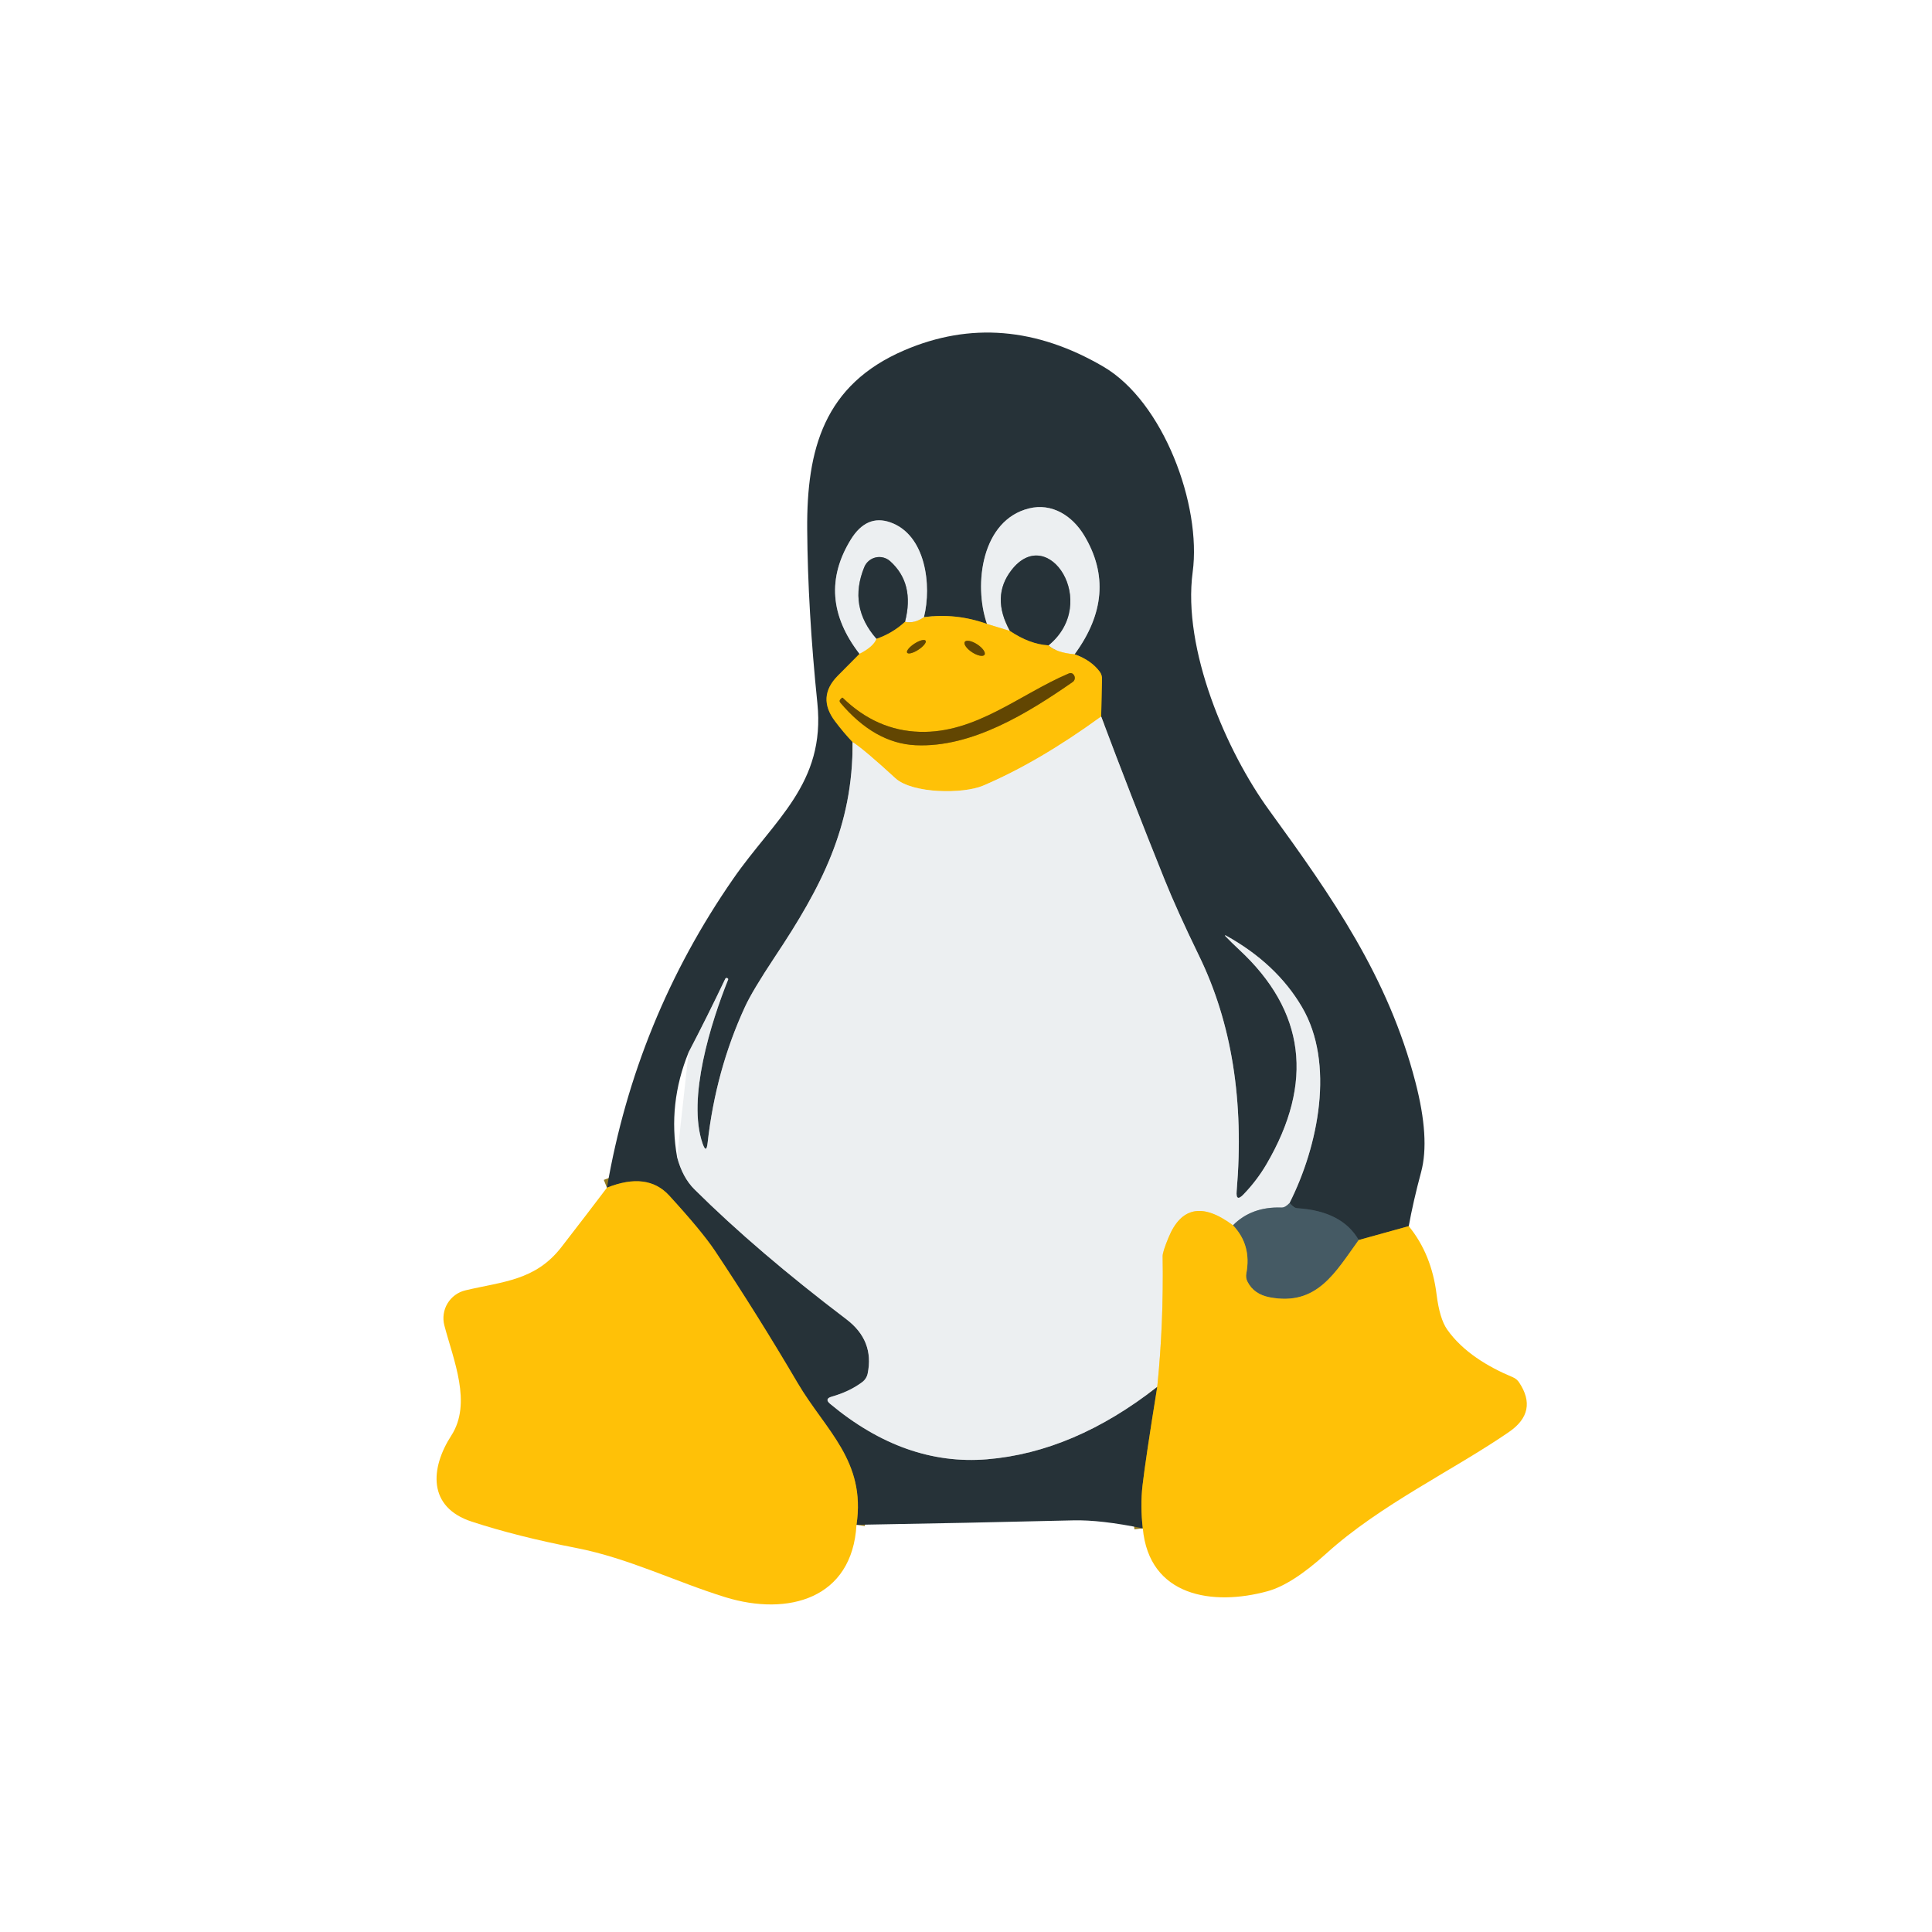
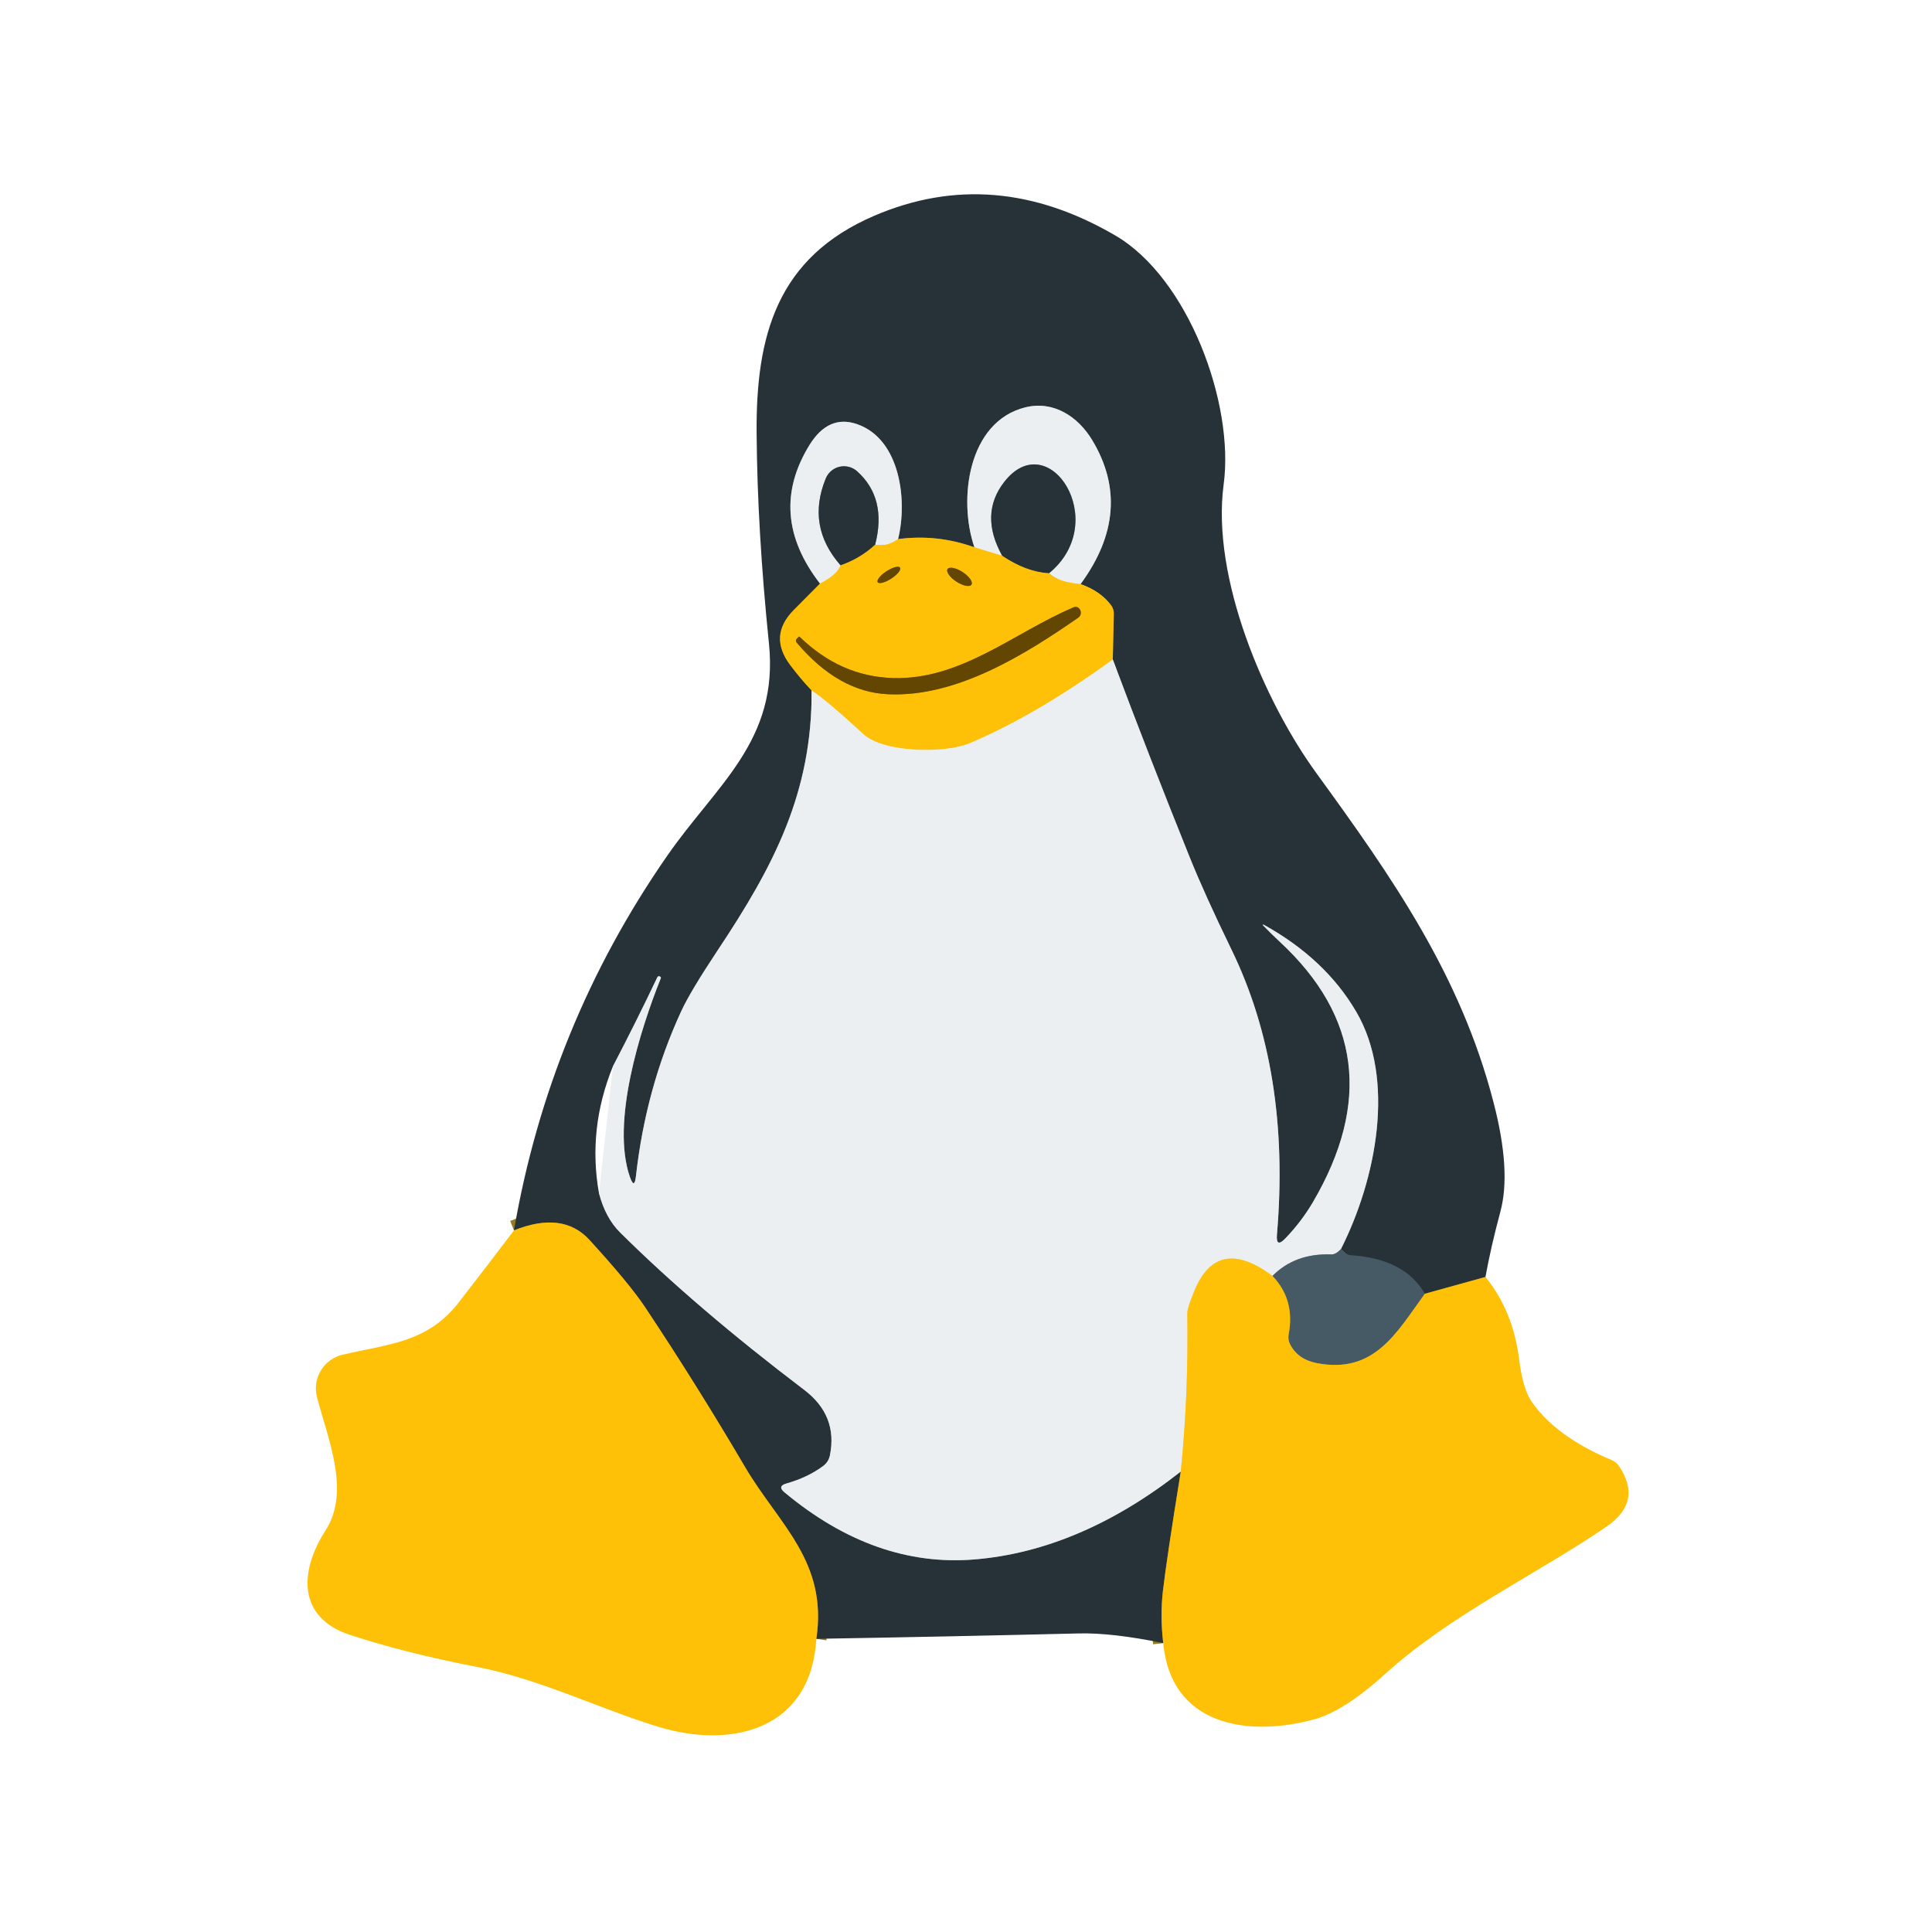
<svg xmlns="http://www.w3.org/2000/svg" viewBox="0 0 48 48">
-   <g transform="translate(3.1032 3.1032) scale(0.870699)">
+   <g transform="translate(-1.740659 -1.424176) scale(1.054945)">
    <g transform="translate(0 0) scale(0.24)">
      <g stroke-width="2.00" fill="none" stroke-linecap="butt">
        <path stroke="#937a20" d="   M 152.64 130.93   L 146.69 132.58" />
        <path stroke="#36464e" d="   M 146.69 132.58   Q 144.71 129.14 139.41 128.80   A 1.01 0.98 -19.2 0 1 138.77 128.50   L 138.46 128.19" />
        <path stroke="#899195" d="   M 138.46 128.19   C 141.92 121.34 143.86 111.54 139.95 104.89   Q 136.91 99.70 130.87 96.36   A 0.04 0.04 0.0 0 0 130.82 96.43   Q 131.60 97.24 132.46 98.04   Q 144.27 108.98 135.71 123.59   Q 134.58 125.51 133.01 127.14   Q 132.06 128.14 132.18 126.76   Q 133.54 110.74 127.70 98.77   Q 125.07 93.36 123.60 89.70   Q 119.61 79.79 116.07 70.34" />
        <path stroke="#937a20" d="   M 116.07 70.34   L 116.17 65.89   A 1.39 1.37 -62.5 0 0 115.90 65.01   Q 114.87 63.63 112.91 62.94" />
        <path stroke="#899195" d="   M 112.91 62.94   Q 118.21 55.72 114.05 48.81   C 112.65 46.49 110.24 44.91 107.48 45.60   C 101.86 47.00 100.88 54.62 102.49 59.33" />
        <path stroke="#937a20" d="   M 102.49 59.33   Q 98.80 58.01 95.00 58.53" />
        <path stroke="#899195" d="   M 95.00 58.53   C 95.94 54.76 95.23 48.73 90.99 47.25   Q 88.18 46.27 86.31 49.29   Q 82.10 56.12 87.34 62.89" />
        <path stroke="#937a20" d="   M 87.34 62.89   Q 86.14 64.10 84.75 65.50   Q 82.26 68.02 84.42 70.89   Q 85.45 72.26 86.52 73.38" />
        <path stroke="#899195" d="   M 86.52 73.38   C 86.57 83.43 82.81 90.60 77.29 98.89   Q 74.59 102.96 73.72 104.86   Q 70.25 112.38 69.28 121.03   Q 69.13 122.39 68.68 121.10   C 66.83 115.77 69.67 106.73 71.71 101.64   Q 71.77 101.51 71.63 101.45   L 71.63 101.44   Q 71.45 101.37 71.37 101.54   Q 69.28 105.93 67.02 110.26" />
        <path stroke="#899195" d="   M 65.65 122.71   Q 66.29 125.14 67.71 126.55   Q 75.18 133.96 85.79 142.01   Q 89.11 144.53 88.31 148.45   A 1.71 1.69 -12.7 0 1 87.65 149.48   Q 86.15 150.60 84.04 151.20   Q 83.13 151.46 83.85 152.06   Q 92.72 159.45 102.49 158.65   Q 112.82 157.80 122.74 150.03" />
        <path stroke="#937a20" d="   M 122.74 150.03   Q 121.34 158.70 120.99 161.75   Q 120.71 164.18 121.02 166.86" />
        <path stroke="#937a20" d="   M 86.98 166.44   C 88.12 158.84 83.30 155.21 79.99 149.59   Q 75.23 141.49 70.15 133.86   Q 68.59 131.53 64.71 127.29   Q 62.10 124.44 57.31 126.36" />
        <path stroke="#a28e36" d="   M 146.69 132.58   C 143.89 136.44 141.74 140.46 136.11 139.39   Q 134.23 139.03 133.47 137.54   Q 133.23 137.07 133.33 136.55   Q 133.97 133.16 131.74 130.83" />
        <path stroke="#f6d87c" d="   M 112.91 62.94   Q 110.75 62.76 109.81 61.88" />
        <path stroke="#899195" d="   M 109.81 61.88   C 115.99 56.82 109.77 47.27 105.40 52.94   Q 102.97 56.08 105.21 60.16" />
        <path stroke="#f6d87c" d="   M 105.21 60.16   L 102.49 59.33" />
        <path stroke="#99a5ab" d="   M 138.46 128.19   Q 137.95 128.74 137.50 128.72   Q 133.96 128.59 131.74 130.83" />
        <path stroke="#f6d87c" d="   M 131.74 130.83   Q 126.33 126.79 124.07 132.31   Q 123.37 134.01 123.38 134.50   Q 123.51 142.51 122.74 150.03" />
        <path stroke="#f6d87c" d="   M 95.00 58.53   Q 93.82 59.33 92.75 59.08" />
        <path stroke="#899195" d="   M 92.75 59.08   Q 93.93 54.51 90.98 51.87   A 1.93 1.93 0.0 0 0 87.90 52.59   Q 85.99 57.27 89.36 61.10" />
        <path stroke="#f6d87c" d="   M 89.36 61.10   Q 89.01 62.04 87.34 62.89" />
        <path stroke="#f6d87c" d="   M 116.07 70.34   Q 108.65 75.74 102.03 78.56   C 99.68 79.56 93.63 79.53 91.60 77.67   Q 87.91 74.28 86.52 73.38" />
        <path stroke="#937a20" d="   M 109.81 61.88   Q 107.57 61.75 105.21 60.16" />
        <path stroke="#937a20" d="   M 92.75 59.08   Q 91.27 60.44 89.36 61.10" />
        <path stroke="#b18405" d="   M 95.197 61.325   A 1.31 0.43 -33.1 0 0 93.865 61.68   A 1.31 0.43 -33.1 0 0 93.003 62.755   A 1.31 0.43 -33.1 0 0 94.335 62.4   A 1.31 0.43 -33.1 0 0 95.197 61.325" />
        <path stroke="#b18405" d="   M 102.203 62.995   A 1.40 0.56 33.1 0 0 101.336 61.761   A 1.40 0.56 33.1 0 0 99.857 61.465   A 1.40 0.56 33.1 0 0 100.724 62.699   A 1.40 0.56 33.1 0 0 102.203 62.995" />
        <path stroke="#b18405" d="   M 85.06 68.30   A 0.28 0.27 49.1 0 0 85.04 68.67   Q 89.13 73.52 94.00 73.75   C 100.72 74.07 107.43 69.88 112.69 66.23   A 0.60 0.58 58.1 0 0 112.86 65.46   Q 112.62 65.05 112.20 65.23   C 106.39 67.70 101.17 72.36 94.50 72.16   Q 89.36 72.01 85.35 68.12   Q 85.29 68.07 85.24 68.12   L 85.06 68.30" />
      </g>
      <path fill="#263238" d="   M 152.64 130.93   L 146.69 132.58   Q 144.71 129.14 139.41 128.80   A 1.01 0.98 -19.2 0 1 138.77 128.50   L 138.46 128.19   C 141.92 121.34 143.86 111.54 139.95 104.89   Q 136.91 99.70 130.87 96.36   A 0.04 0.04 0.0 0 0 130.82 96.43   Q 131.60 97.24 132.46 98.04   Q 144.27 108.98 135.71 123.59   Q 134.58 125.51 133.01 127.14   Q 132.06 128.14 132.18 126.76   Q 133.54 110.74 127.70 98.77   Q 125.07 93.36 123.60 89.70   Q 119.61 79.79 116.07 70.34   L 116.17 65.89   A 1.39 1.37 -62.5 0 0 115.90 65.01   Q 114.87 63.63 112.91 62.94   Q 118.21 55.72 114.05 48.81   C 112.65 46.49 110.24 44.91 107.48 45.60   C 101.86 47.00 100.88 54.62 102.49 59.33   Q 98.80 58.01 95.00 58.53   C 95.94 54.76 95.23 48.73 90.99 47.25   Q 88.18 46.27 86.31 49.29   Q 82.10 56.12 87.34 62.89   Q 86.14 64.10 84.75 65.50   Q 82.26 68.02 84.42 70.89   Q 85.45 72.26 86.52 73.38   C 86.57 83.43 82.81 90.60 77.29 98.89   Q 74.59 102.96 73.72 104.86   Q 70.25 112.38 69.28 121.03   Q 69.13 122.39 68.68 121.10   C 66.83 115.77 69.67 106.73 71.71 101.64   Q 71.77 101.51 71.63 101.45   L 71.63 101.44   Q 71.45 101.37 71.37 101.54   Q 69.28 105.93 67.02 110.26   Q 64.53 116.39 65.65 122.71   Q 66.29 125.14 67.71 126.55   Q 75.18 133.96 85.79 142.01   Q 89.11 144.53 88.31 148.45   A 1.71 1.69 -12.7 0 1 87.65 149.48   Q 86.15 150.60 84.04 151.20   Q 83.13 151.46 83.85 152.06   Q 92.72 159.45 102.49 158.65   Q 112.82 157.80 122.74 150.03   Q 121.34 158.70 120.99 161.75   Q 120.71 164.18 121.02 166.86   Q 116.00 165.83 112.75 165.91   Q 99.98 166.22 86.98 166.44   C 88.12 158.84 83.30 155.21 79.99 149.59   Q 75.23 141.49 70.15 133.86   Q 68.59 131.53 64.71 127.29   Q 62.10 124.44 57.31 126.36   Q 60.77 106.28 72.34 89.61   C 77.19 82.61 83.31 78.33 82.33 68.76   Q 81.19 57.67 81.12 48.10   C 81.05 38.60 83.09 30.90 92.68 26.79   Q 104.40 21.77 116.33 28.74   C 123.48 32.92 128.02 45.22 126.95 53.16   C 125.72 62.33 130.96 74.51 136.07 81.52   C 143.52 91.77 150.20 101.31 153.43 113.79   Q 155.18 120.51 154.11 124.50   Q 153.16 128.04 152.64 130.93   Z" />
      <path fill="#eceff1" d="   M 112.91 62.94   Q 110.75 62.76 109.81 61.88   C 115.99 56.82 109.77 47.27 105.40 52.94   Q 102.97 56.08 105.21 60.16   L 102.49 59.33   C 100.88 54.62 101.86 47.00 107.48 45.60   C 110.24 44.91 112.65 46.49 114.05 48.81   Q 118.21 55.72 112.91 62.94   Z" />
      <path fill="#eceff1" d="   M 95.00 58.53   Q 93.82 59.33 92.75 59.08   Q 93.93 54.51 90.98 51.87   A 1.93 1.93 0.0 0 0 87.90 52.59   Q 85.99 57.27 89.36 61.10   Q 89.01 62.04 87.34 62.89   Q 82.10 56.12 86.31 49.29   Q 88.18 46.27 90.99 47.25   C 95.23 48.73 95.94 54.76 95.00 58.53   Z" />
      <path fill="#263238" d="   M 109.81 61.88   Q 107.57 61.75 105.21 60.16   Q 102.97 56.08 105.40 52.94   C 109.77 47.27 115.99 56.82 109.81 61.88   Z" />
      <path fill="#263238" d="   M 92.75 59.08   Q 91.27 60.44 89.36 61.10   Q 85.99 57.27 87.90 52.59   A 1.93 1.93 0.0 0 1 90.98 51.87   Q 93.93 54.51 92.75 59.08   Z" />
      <path fill="#ffc107" d="   M 102.49 59.33   L 105.21 60.16   Q 107.57 61.75 109.81 61.88   Q 110.75 62.76 112.91 62.94   Q 114.87 63.63 115.90 65.01   A 1.39 1.37 -62.5 0 1 116.17 65.89   L 116.07 70.34   Q 108.65 75.74 102.03 78.56   C 99.68 79.56 93.63 79.53 91.60 77.67   Q 87.91 74.28 86.52 73.38   Q 85.45 72.26 84.42 70.89   Q 82.26 68.02 84.75 65.50   Q 86.14 64.10 87.34 62.89   Q 89.01 62.04 89.36 61.10   Q 91.27 60.44 92.75 59.08   Q 93.82 59.33 95.00 58.53   Q 98.80 58.01 102.49 59.33   Z   M 95.197 61.325   A 1.31 0.43 -33.1 0 0 93.865 61.68   A 1.31 0.43 -33.1 0 0 93.003 62.755   A 1.31 0.43 -33.1 0 0 94.335 62.4   A 1.31 0.43 -33.1 0 0 95.197 61.325   Z   M 102.203 62.995   A 1.40 0.56 33.1 0 0 101.336 61.761   A 1.40 0.56 33.1 0 0 99.857 61.465   A 1.40 0.56 33.1 0 0 100.724 62.699   A 1.40 0.56 33.1 0 0 102.203 62.995   Z   M 85.06 68.30   A 0.28 0.27 49.1 0 0 85.04 68.67   Q 89.13 73.52 94.00 73.75   C 100.72 74.07 107.43 69.88 112.69 66.23   A 0.60 0.58 58.1 0 0 112.86 65.46   Q 112.62 65.05 112.20 65.23   C 106.39 67.70 101.17 72.36 94.50 72.16   Q 89.36 72.01 85.35 68.12   Q 85.29 68.07 85.24 68.12   L 85.06 68.30   Z" />
      <ellipse fill="#624602" cx="0.00" cy="0.00" transform="translate(94.10,62.04) rotate(-33.1)" rx="1.31" ry="0.43" />
      <ellipse fill="#624602" cx="0.00" cy="0.00" transform="translate(101.03,62.23) rotate(33.1)" rx="1.40" ry="0.56" />
      <path fill="#624602" d="   M 85.35 68.12   Q 89.36 72.01 94.50 72.16   C 101.17 72.36 106.39 67.70 112.20 65.23   Q 112.62 65.05 112.86 65.46   A 0.60 0.58 58.1 0 1 112.69 66.23   C 107.43 69.88 100.72 74.07 94.00 73.75   Q 89.13 73.52 85.04 68.67   A 0.28 0.27 49.1 0 1 85.06 68.30   L 85.24 68.12   Q 85.29 68.07 85.35 68.12   Z" />
      <path fill="#eceff1" d="   M 116.07 70.34   Q 119.61 79.79 123.60 89.70   Q 125.07 93.36 127.70 98.77   Q 133.54 110.74 132.18 126.76   Q 132.06 128.14 133.01 127.14   Q 134.58 125.51 135.71 123.59   Q 144.27 108.98 132.46 98.04   Q 131.60 97.24 130.82 96.43   A 0.04 0.04 0.0 0 1 130.87 96.36   Q 136.91 99.70 139.95 104.89   C 143.86 111.54 141.92 121.34 138.46 128.19   Q 137.95 128.74 137.50 128.72   Q 133.96 128.59 131.74 130.83   Q 126.33 126.79 124.07 132.31   Q 123.37 134.01 123.38 134.50   Q 123.51 142.51 122.74 150.03   Q 112.82 157.80 102.49 158.65   Q 92.72 159.45 83.85 152.06   Q 83.13 151.46 84.04 151.20   Q 86.15 150.60 87.65 149.48   A 1.71 1.69 -12.7 0 0 88.31 148.45   Q 89.11 144.53 85.79 142.01   Q 75.18 133.96 67.71 126.55   Q 66.29 125.14 65.65 122.71   L 67.02 110.26   Q 69.28 105.93 71.37 101.54   Q 71.45 101.37 71.63 101.44   L 71.63 101.45   Q 71.77 101.51 71.71 101.64   C 69.67 106.73 66.83 115.77 68.68 121.10   Q 69.13 122.39 69.28 121.03   Q 70.25 112.38 73.72 104.86   Q 74.59 102.96 77.29 98.89   C 82.81 90.60 86.57 83.43 86.52 73.38   Q 87.91 74.28 91.60 77.67   C 93.63 79.53 99.68 79.56 102.03 78.56   Q 108.65 75.74 116.07 70.34   Z" />
      <path fill="#ffc107" d="   M 86.98 166.44   C 86.48 175.23 78.86 177.34 71.40 175.05   C 65.53 173.24 59.88 170.40 53.65 169.19   Q 46.67 167.84 41.23 166.06   C 35.96 164.33 36.31 159.69 38.81 155.82   C 41.29 151.97 39.06 146.86 37.98 142.73   A 3.40 3.40 0.0 0 1 40.49 138.56   C 44.93 137.51 48.80 137.41 51.89 133.43   Q 55.05 129.35 57.31 126.36   Q 62.10 124.44 64.71 127.29   Q 68.59 131.53 70.15 133.86   Q 75.23 141.49 79.99 149.59   C 83.30 155.21 88.12 158.84 86.98 166.44   Z" />
      <path fill="#455a64" d="   M 138.46 128.19   L 138.77 128.50   A 1.01 0.98 -19.2 0 0 139.41 128.80   Q 144.71 129.14 146.69 132.58   C 143.89 136.44 141.74 140.46 136.11 139.39   Q 134.23 139.03 133.47 137.54   Q 133.23 137.07 133.33 136.55   Q 133.97 133.16 131.74 130.83   Q 133.96 128.59 137.50 128.72   Q 137.95 128.74 138.46 128.19   Z" />
      <path fill="#ffc107" d="   M 131.74 130.83   Q 133.97 133.16 133.33 136.55   Q 133.23 137.07 133.47 137.54   Q 134.23 139.03 136.11 139.39   C 141.74 140.46 143.89 136.44 146.69 132.58   L 152.64 130.93   Q 155.36 134.26 155.95 139.06   Q 156.31 141.93 157.20 143.21   C 159.05 145.85 162.05 147.66 165.03 148.90   Q 165.49 149.10 165.76 149.51   Q 168.07 152.98 164.56 155.40   C 157.95 159.95 149.24 164.05 142.85 169.84   Q 138.76 173.55 135.83 174.34   C 129.35 176.11 121.77 174.99 121.02 166.86   Q 120.71 164.18 120.99 161.75   Q 121.34 158.70 122.74 150.03   Q 123.51 142.51 123.38 134.50   Q 123.37 134.01 124.07 132.31   Q 126.33 126.79 131.74 130.83   Z" />
    </g>
  </g>
</svg>
